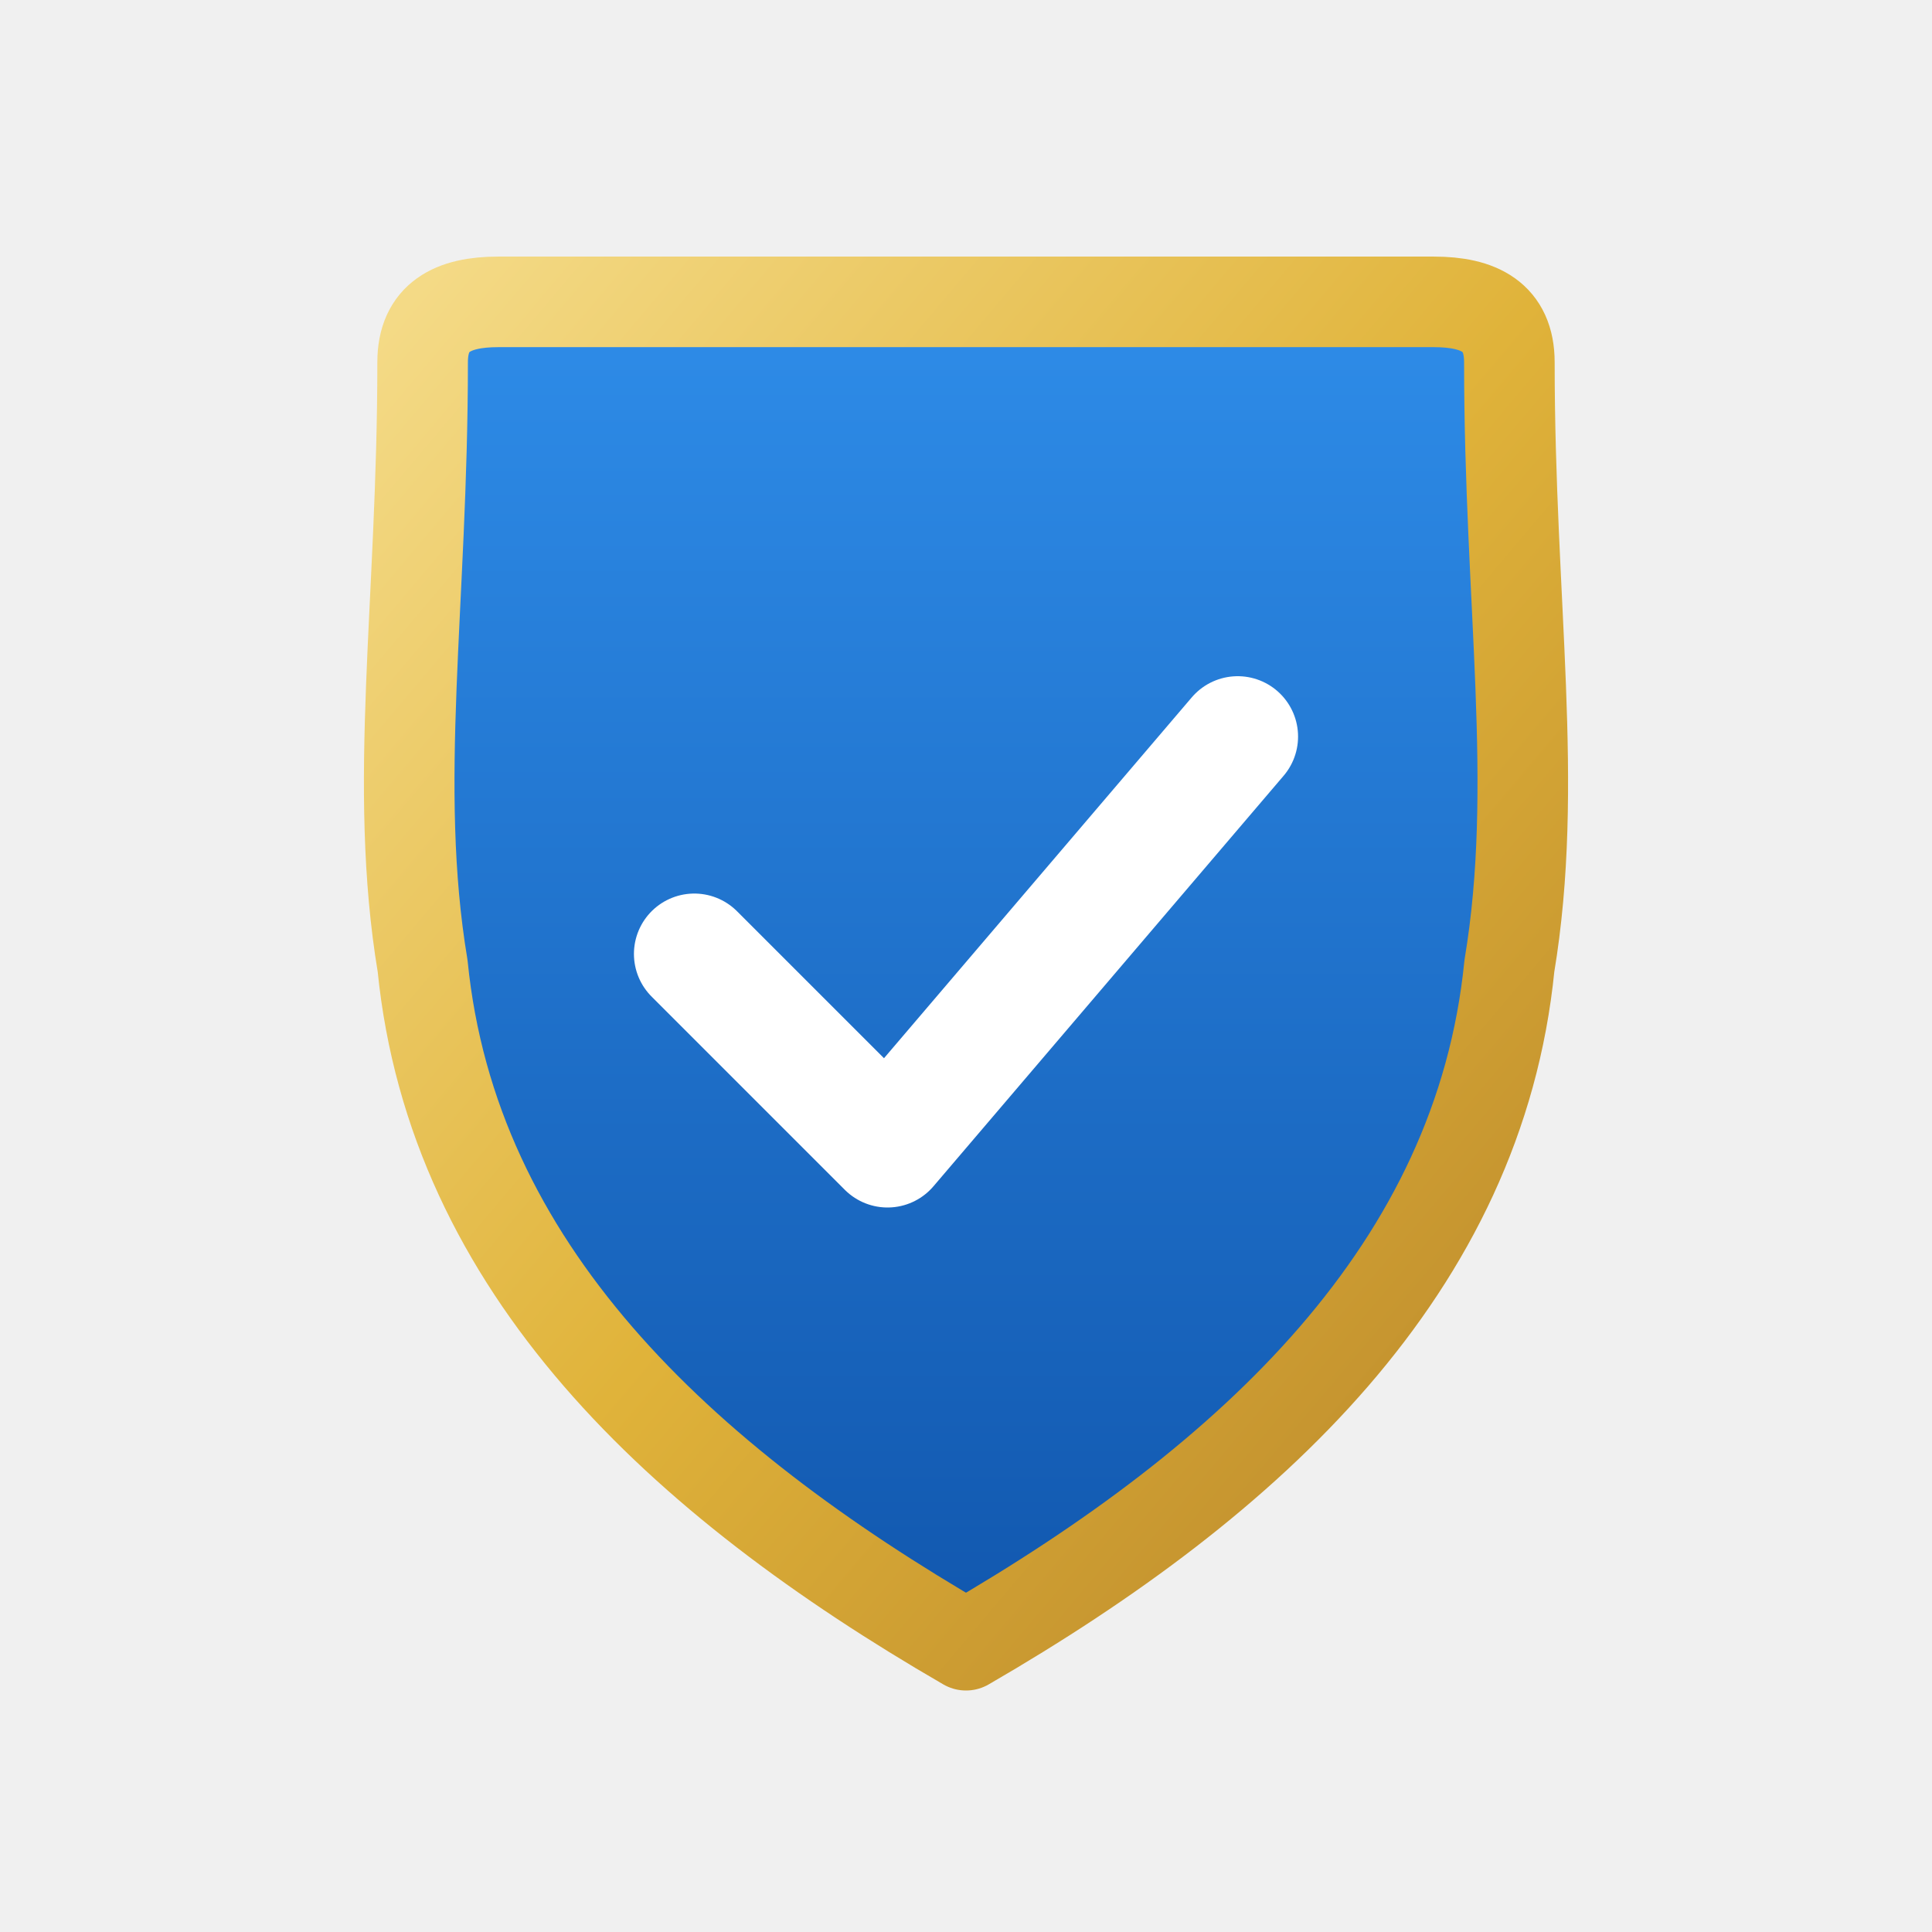
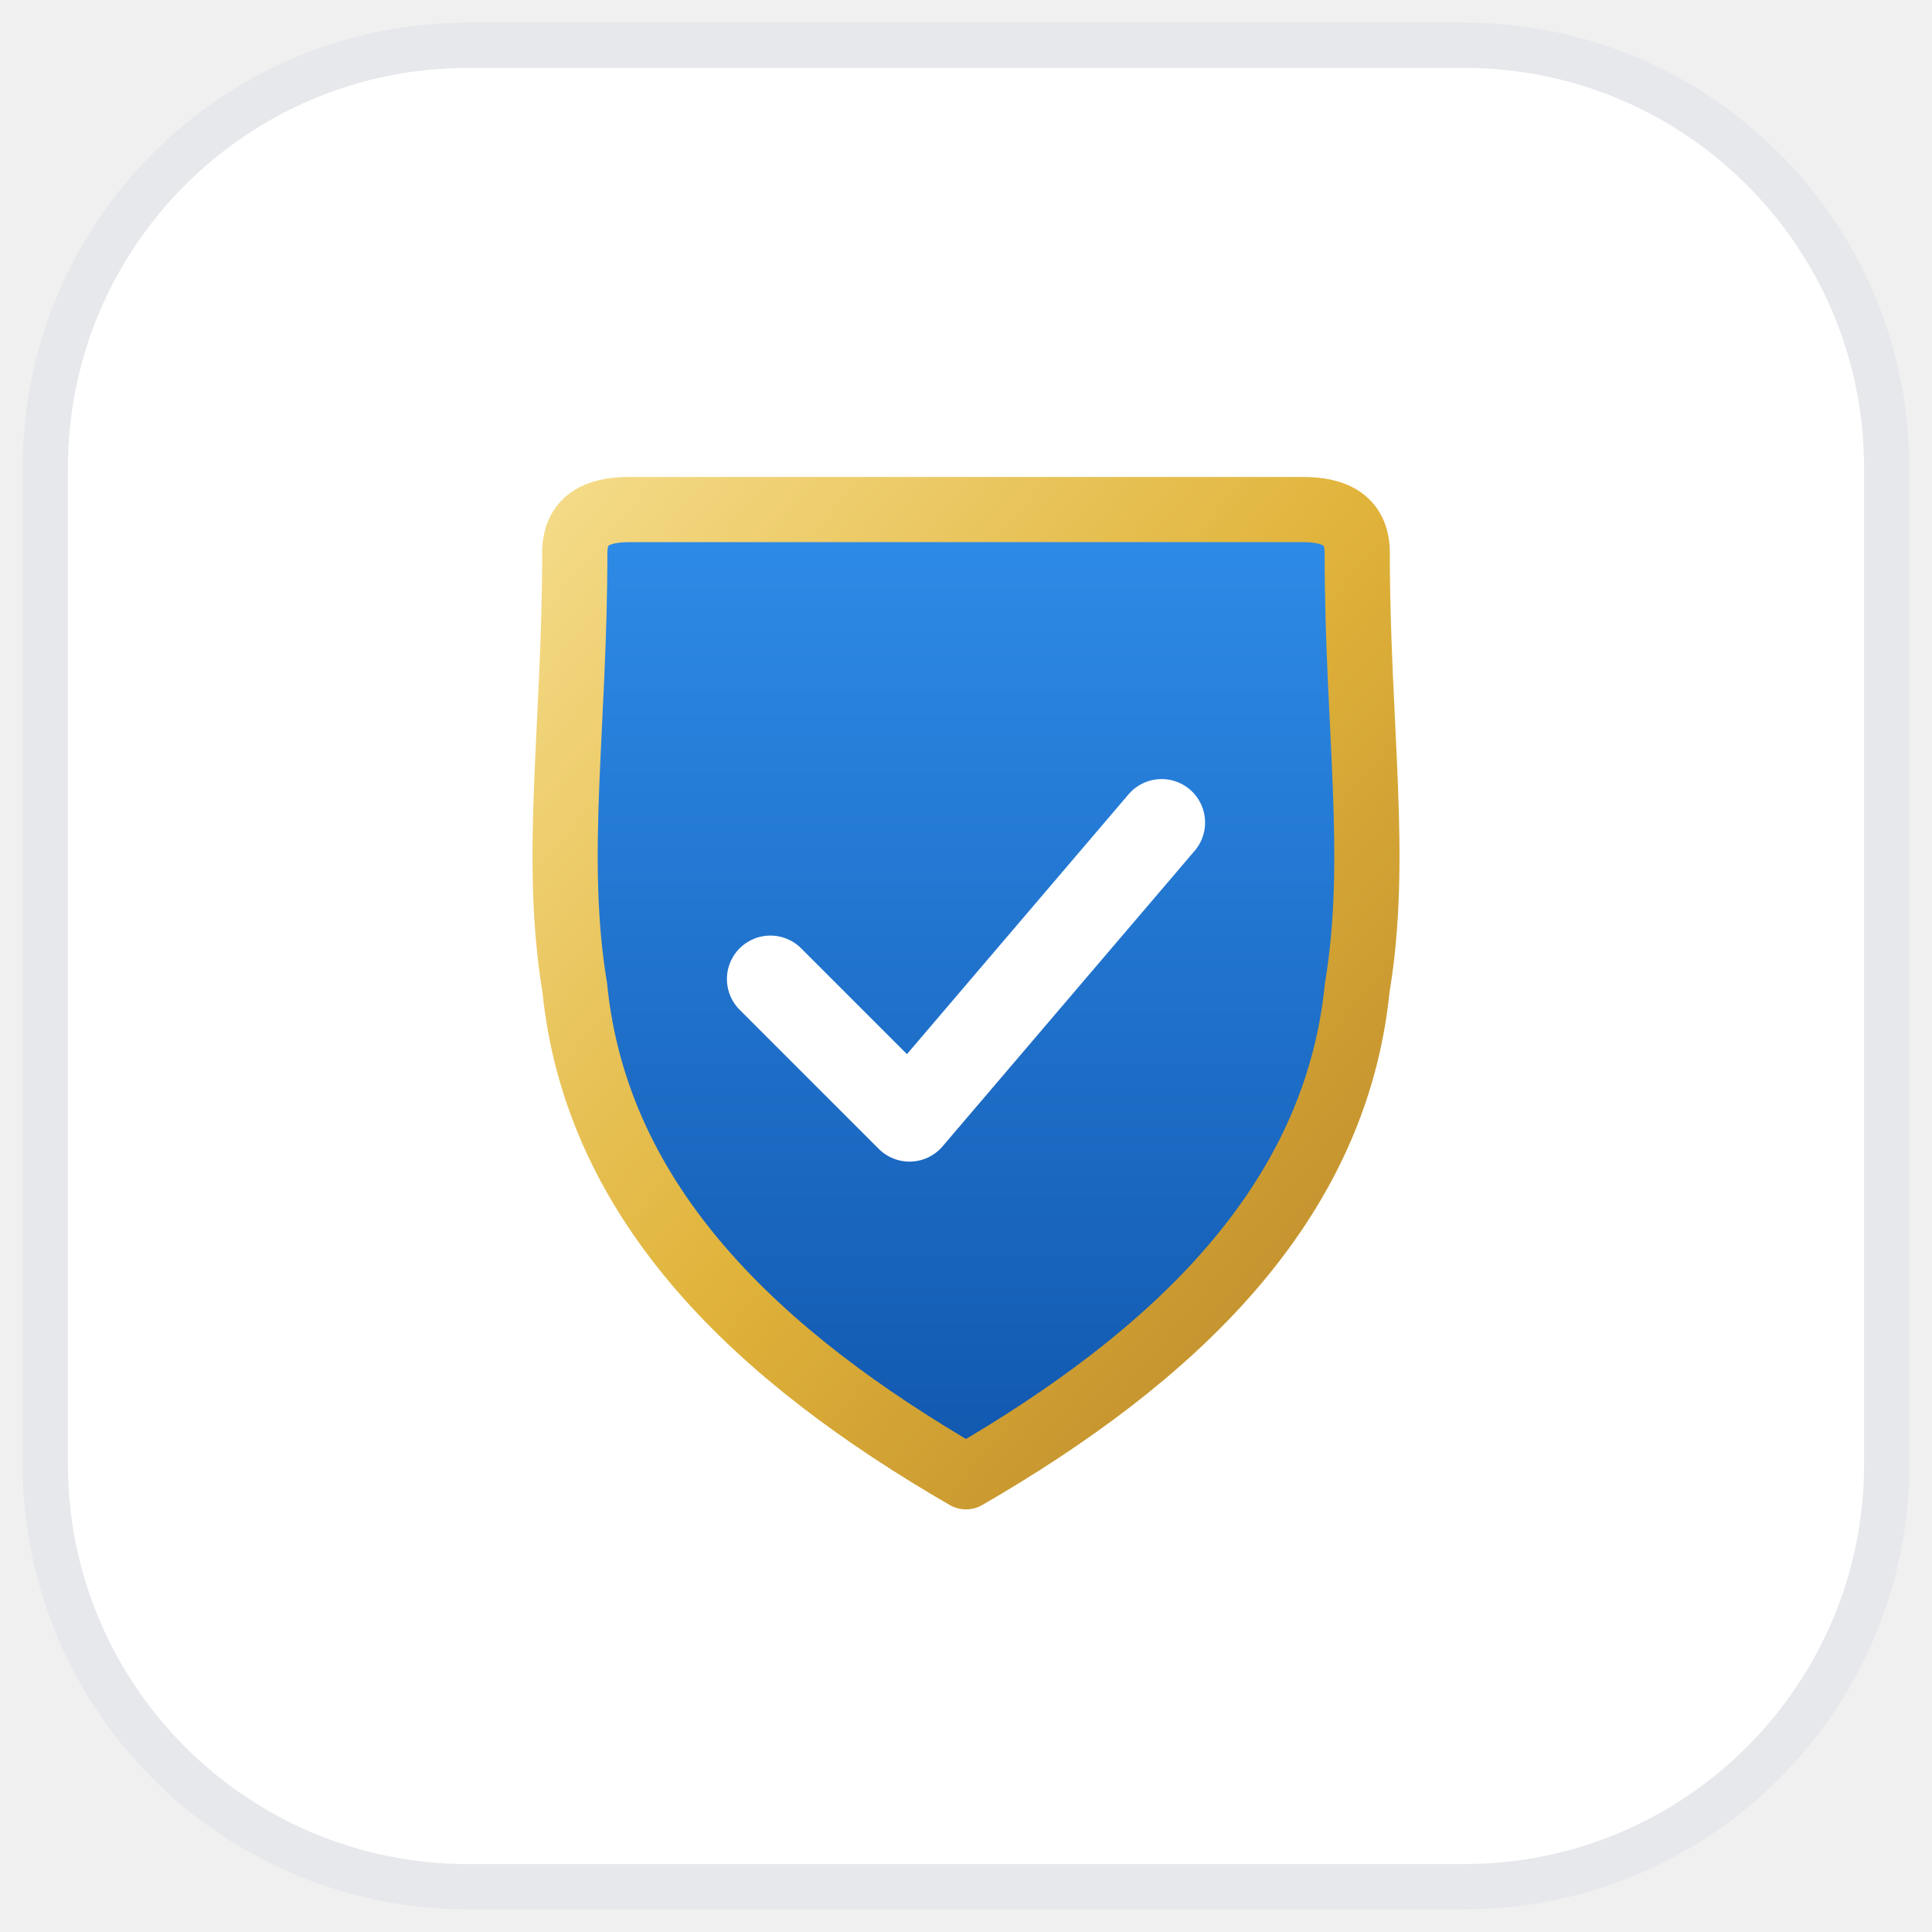
<svg xmlns="http://www.w3.org/2000/svg" viewBox="0 0 64 64">
  <defs>
    <linearGradient id="b" x1="0" y1="0" x2="0" y2="1">
      <stop offset="0" stop-color="#2E8CE8" />
      <stop offset="1" stop-color="#1157AE" />
    </linearGradient>
    <linearGradient id="g" x1="0" y1="0" x2="1" y2="1">
      <stop offset="0" stop-color="#F4DA86" />
      <stop offset=".5" stop-color="#E0B33A" />
      <stop offset="1" stop-color="#B9862A" />
    </linearGradient>
  </defs>
-   <path d="M14 12C14 10.5 15 10 16.5 10L47.5 10C49 10 50 10.5 50 12C50 20 51 26 50 32C49 42 41.5 49 32 54.5C22.5 49 15 42 14 32C13 26 14 20 14 12Z" fill="url(#b)" stroke="url(#g)" stroke-width="3" stroke-linejoin="round" />
-   <path d="M23 31.6 L29.4 38 L41 24.4" fill="none" stroke="#ffffff" stroke-width="4" stroke-linecap="round" stroke-linejoin="round" />
+   <rect x="1.5" y="1.5" width="61" height="61" rx="14" fill="#ffffff" stroke="#e6e8ec" stroke-width="1.5" />
+   <g transform="translate(32,32) scale(0.72) translate(-32,-31)">
+     <path d="M14 12C14 10.5 15 10 16.5 10L47.5 10C49 10 50 10.5 50 12C50 20 51 26 50 32C49 42 41.5 49 32 54.5C22.5 49 15 42 14 32C13 26 14 20 14 12Z" fill="url(#b)" stroke="url(#g)" stroke-width="3" stroke-linejoin="round" />
+     <path d="M23 31.6 L29.4 38 L41 24.4" fill="none" stroke="#ffffff" stroke-width="4" stroke-linecap="round" stroke-linejoin="round" />
+   </g>
</svg>
